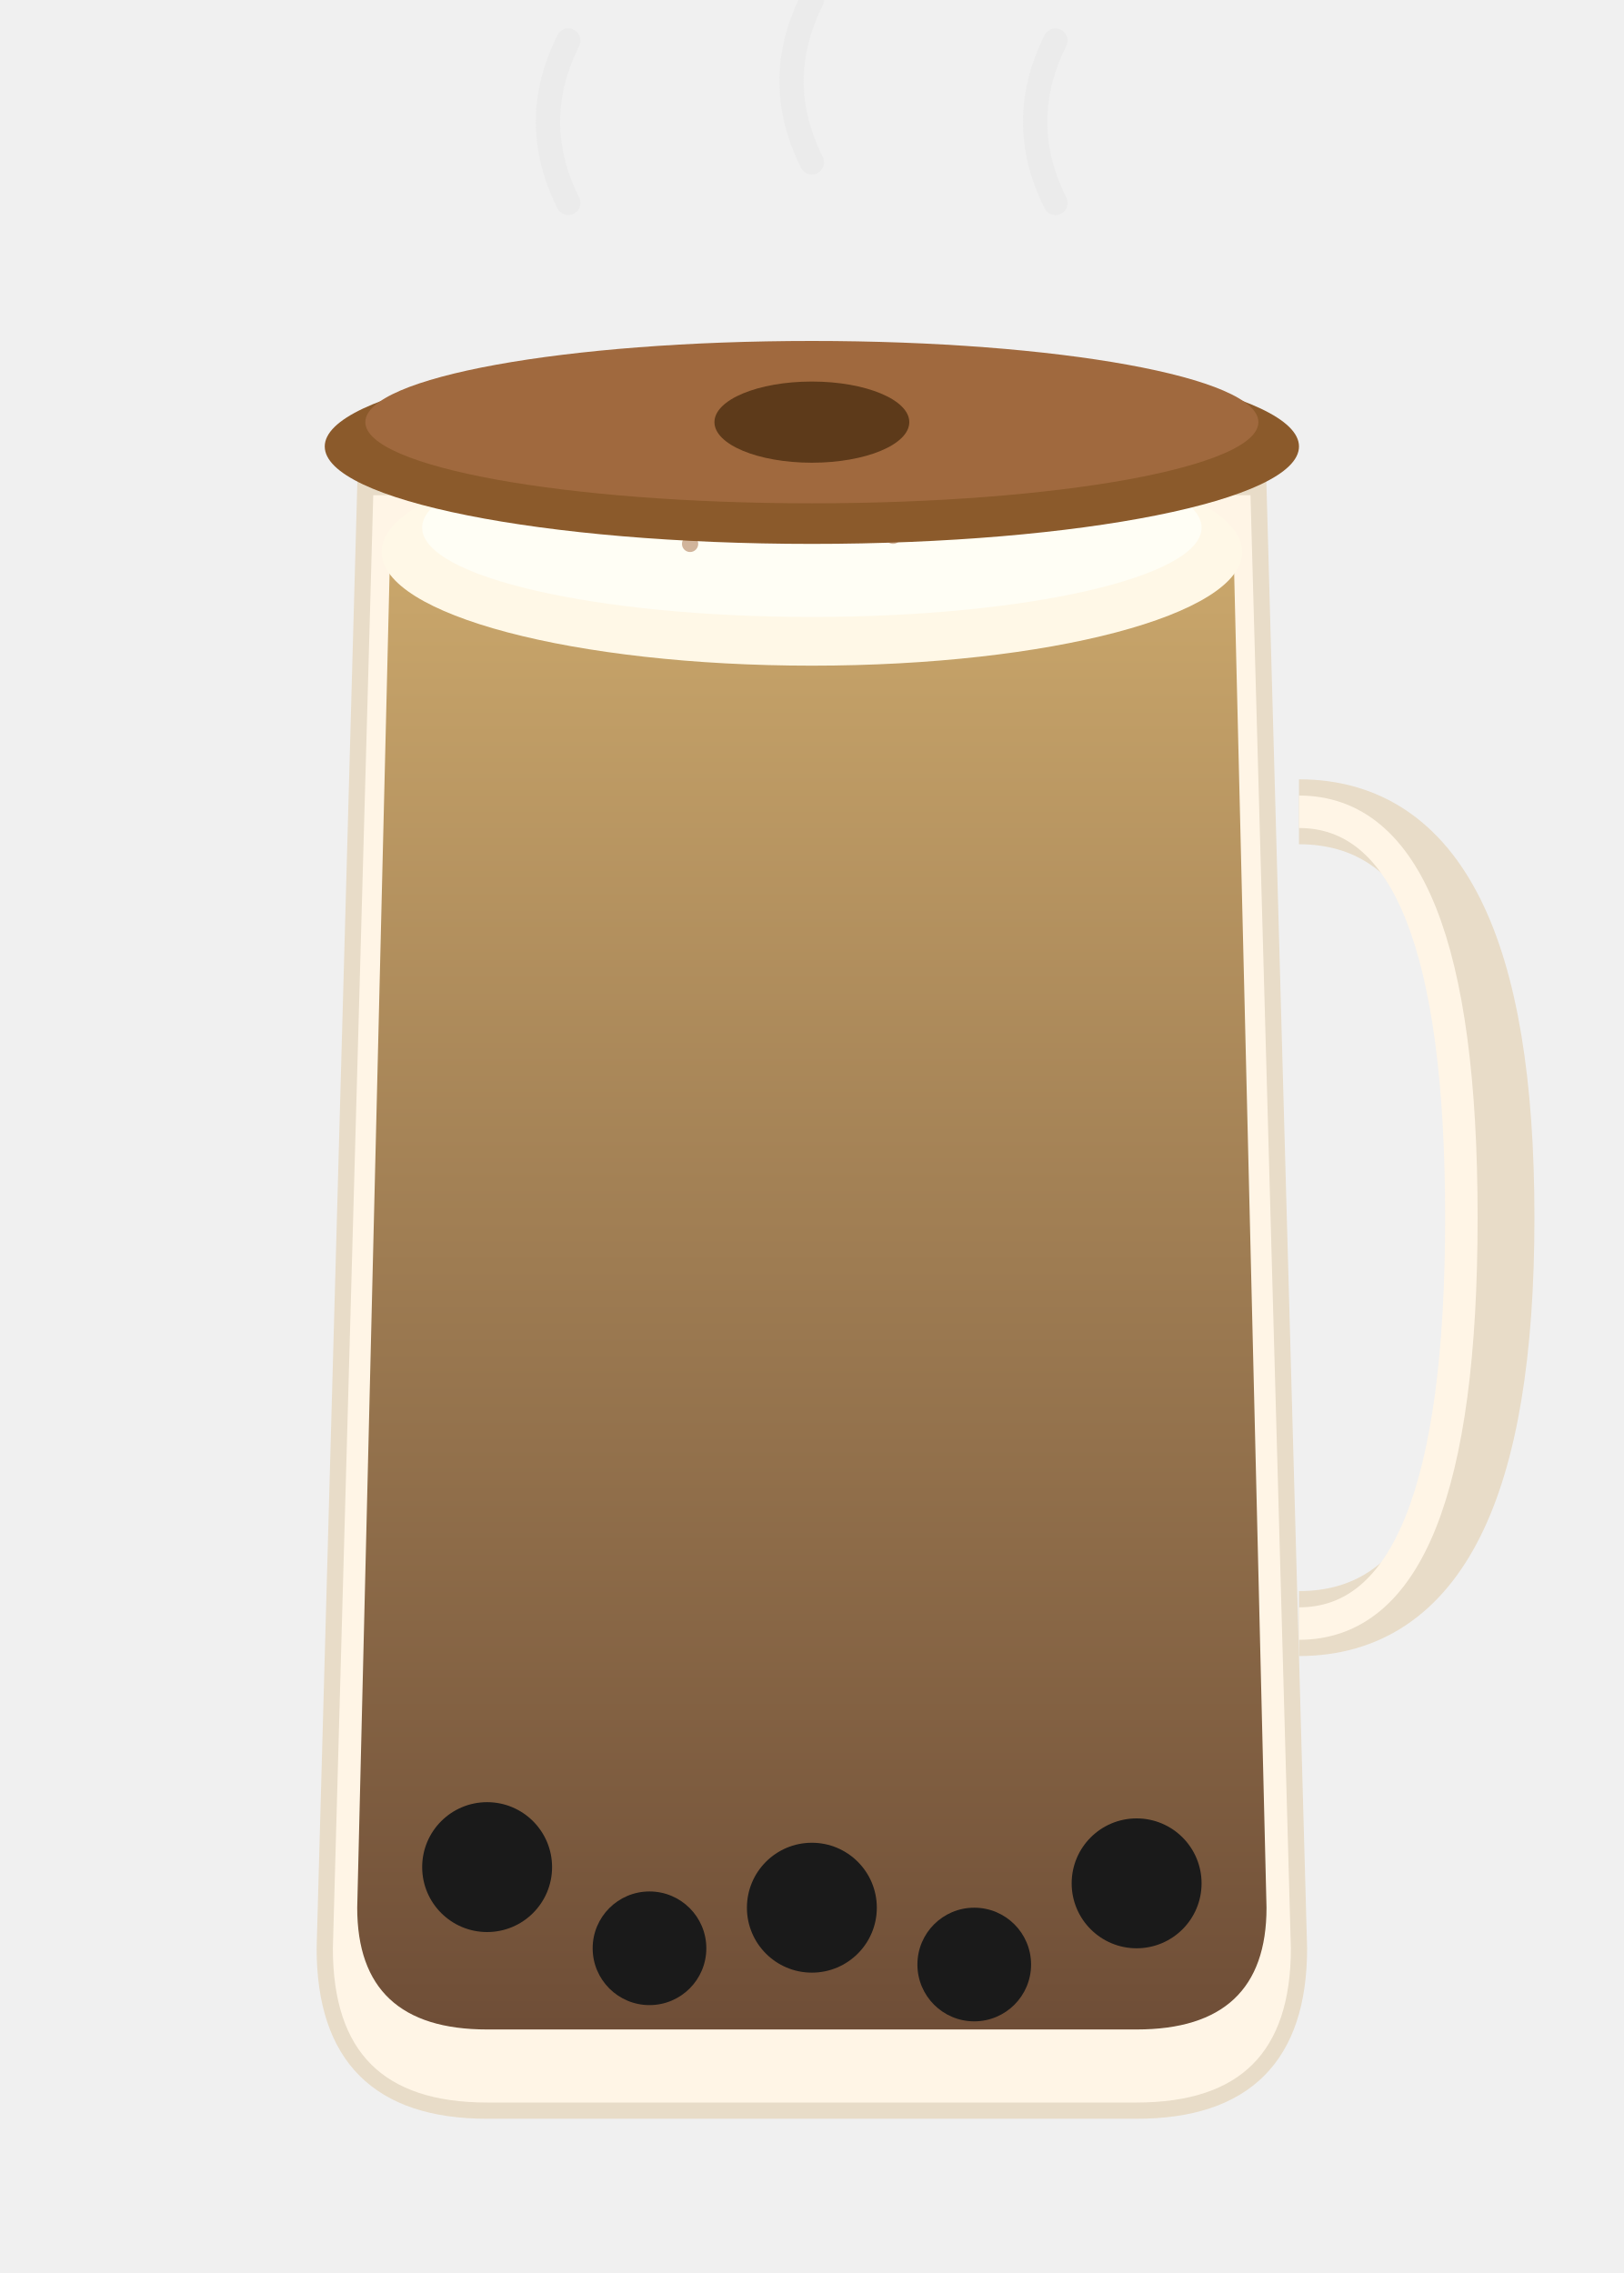
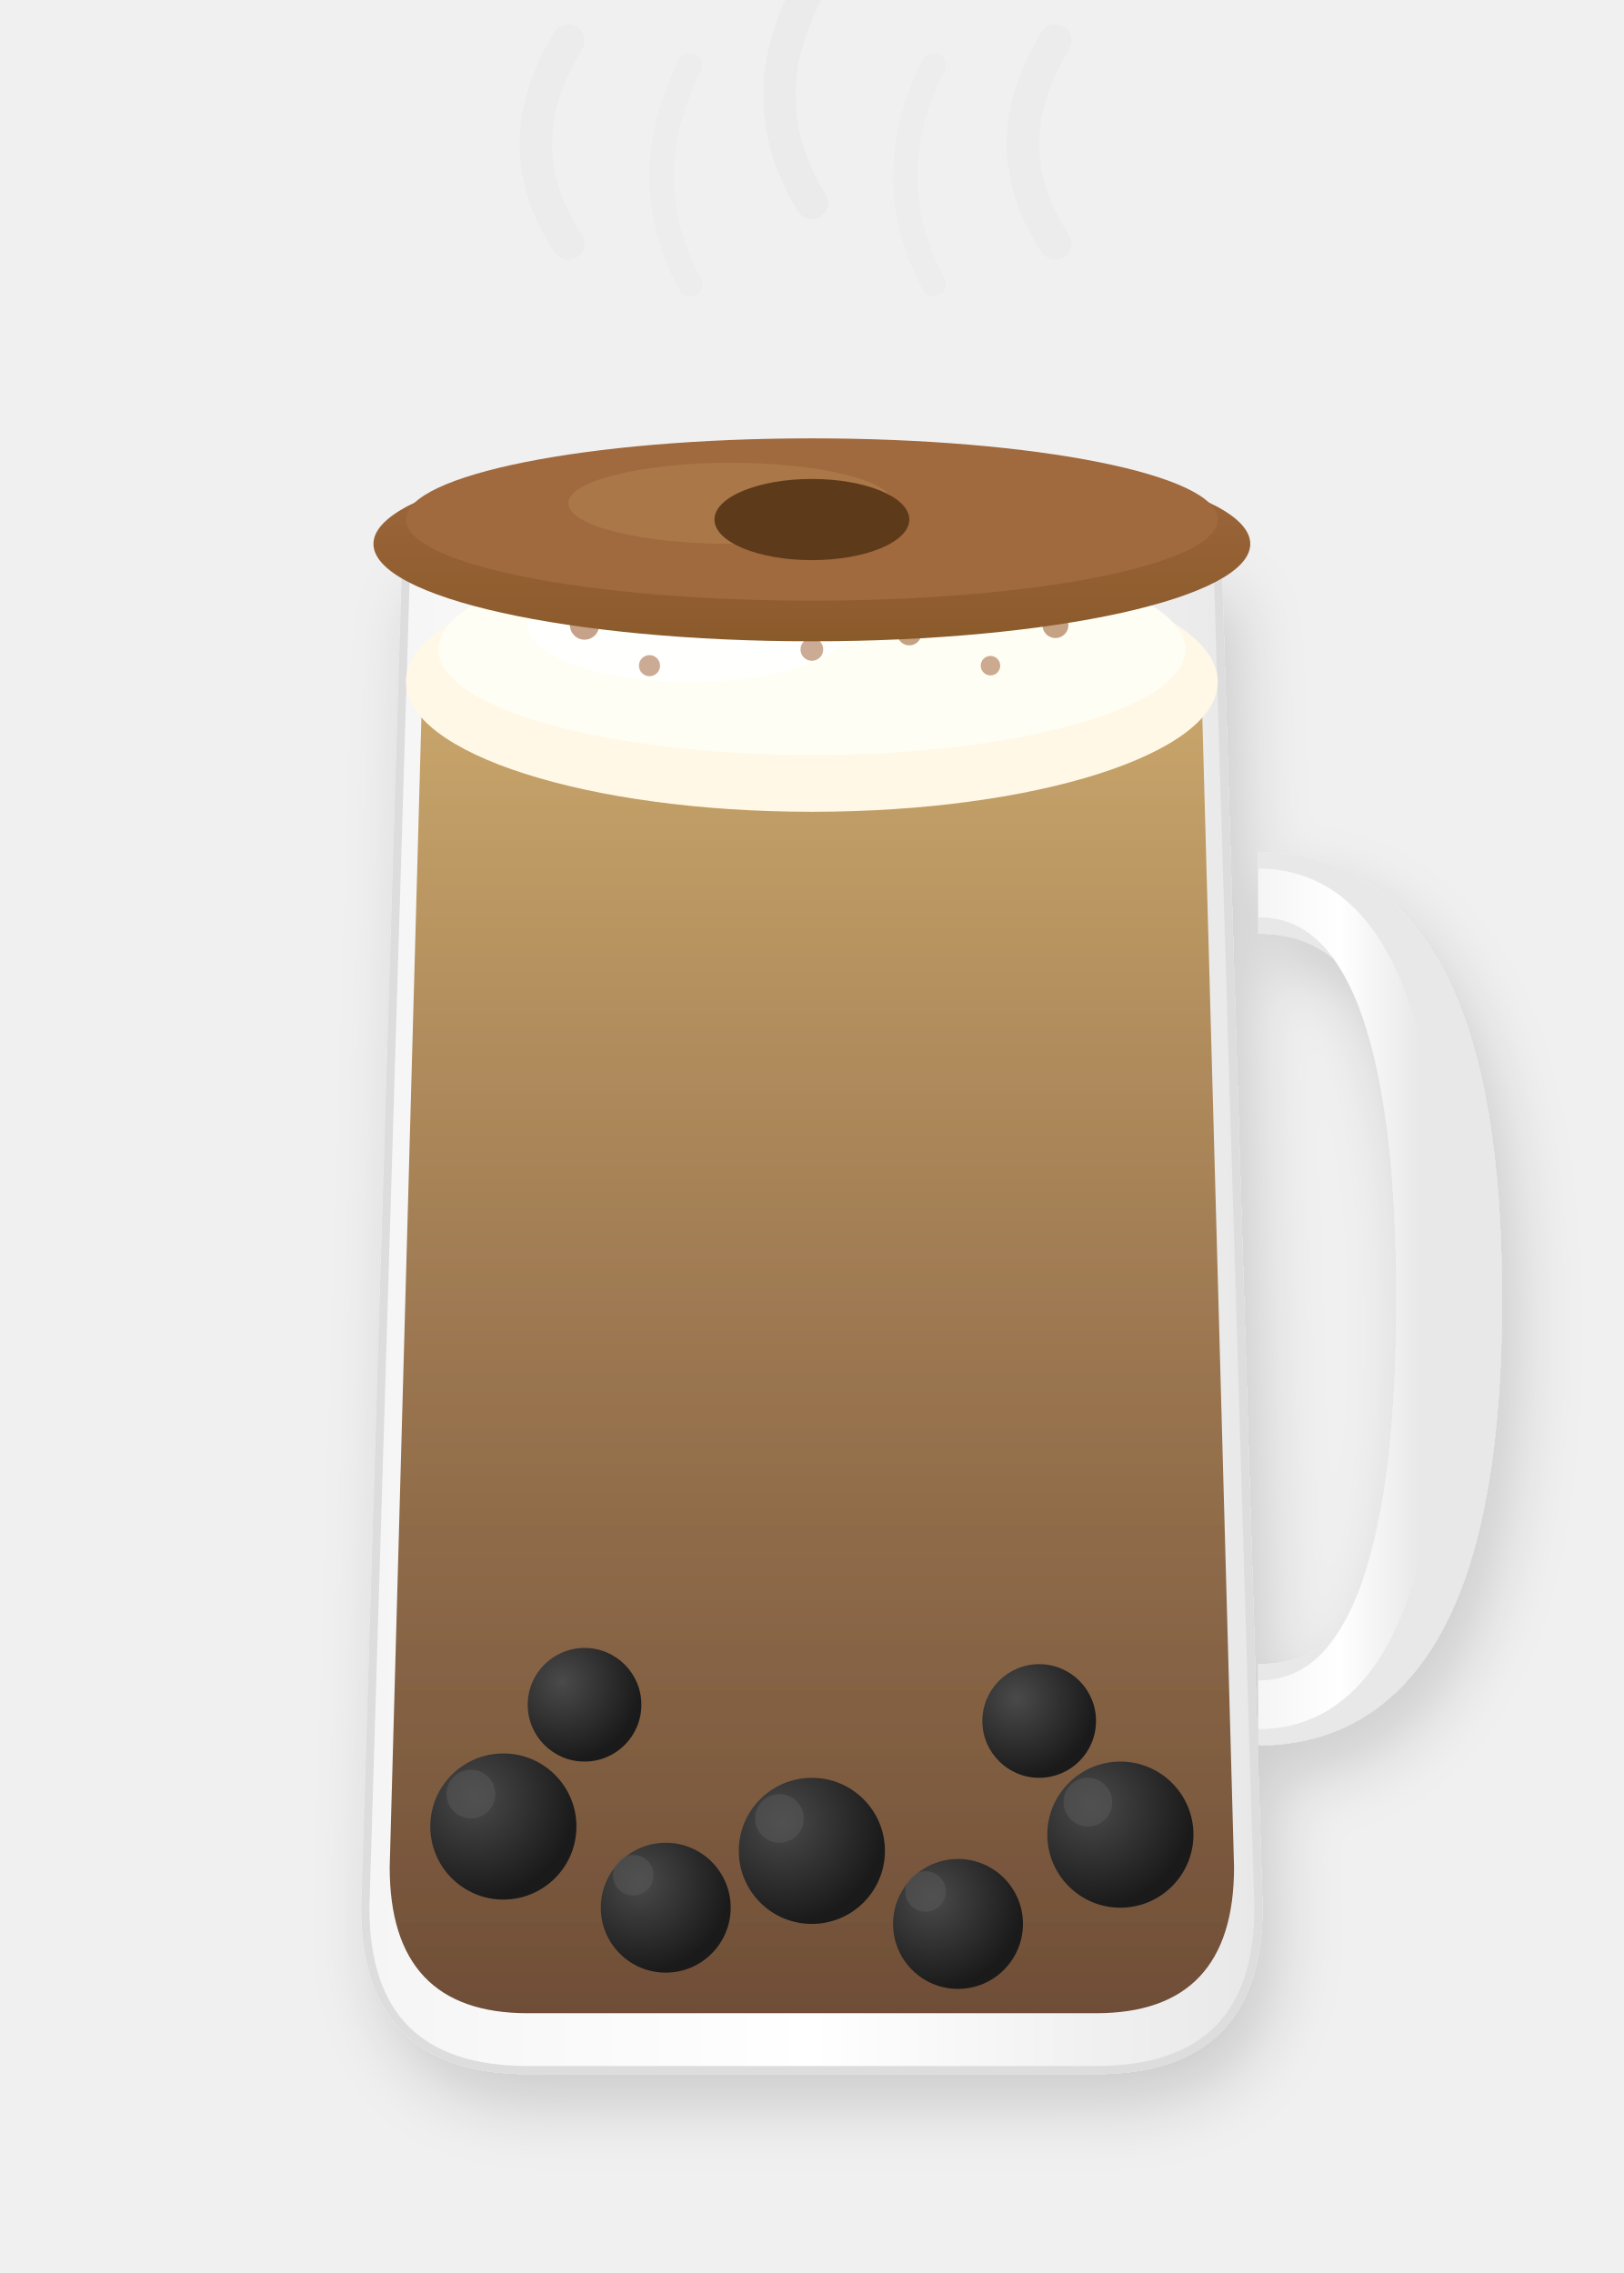
<svg xmlns="http://www.w3.org/2000/svg" viewBox="0 0 200 280">
  <defs>
-     <linearGradient id="cappuccino" x1="0%" y1="0%" x2="0%" y2="100%">
+     <linearGradient id="cupBodyHotCappuccino" x1="0%" y1="0%" x2="100%" y2="0%">
+       <stop offset="0%" style="stop-color:#f5f5f5" />
+       <stop offset="50%" style="stop-color:#ffffff" />
+       <stop offset="100%" style="stop-color:#e8e8e8" />
+     </linearGradient>
+     <linearGradient id="hotCappuccinoDrink" x1="0%" y1="0%" x2="0%" y2="100%">
      <stop offset="0%" style="stop-color:#C9A66B" />
+       <stop offset="50%" style="stop-color:#9B7650" />
      <stop offset="100%" style="stop-color:#6F4E37" />
    </linearGradient>
+     <linearGradient id="hotCappuccinoLid" x1="0%" y1="0%" x2="0%" y2="100%">
+       <stop offset="0%" style="stop-color:#A0693E" />
+       <stop offset="100%" style="stop-color:#8B5A2B" />
+     </linearGradient>
+     <radialGradient id="bobaGlowHotCappuccino" cx="30%" cy="30%" r="70%">
+       <stop offset="0%" style="stop-color:#4a4a4a" />
+       <stop offset="100%" style="stop-color:#1a1a1a" />
+     </radialGradient>
+     <filter id="shadowHotCappuccino" x="-20%" y="-20%" width="140%" height="140%">
+       <feDropShadow dx="2" dy="4" stdDeviation="4" flood-opacity="0.15" />
+     </filter>
  </defs>
-   <path d="M70 25 Q65 15 70 5" stroke="#E8E8E8" stroke-width="3" fill="none" stroke-linecap="round" opacity="0.6" />
-   <path d="M100 20 Q95 10 100 0" stroke="#E8E8E8" stroke-width="3" fill="none" stroke-linecap="round" opacity="0.6" />
-   <path d="M130 25 Q125 15 130 5" stroke="#E8E8E8" stroke-width="3" fill="none" stroke-linecap="round" opacity="0.6" />
-   <path d="M45 60 L40 240 Q40 260 60 260 L140 260 Q160 260 160 240 L155 60 Z" fill="#FFF5E6" stroke="#E8DCC8" stroke-width="2" />
-   <path d="M48 70 L44 235 Q44 250 60 250 L140 250 Q156 250 156 235 L152 70 Z" fill="url(#cappuccino)" />
-   <ellipse cx="100" cy="68" rx="53" ry="14" fill="#FFF8E7" />
-   <ellipse cx="100" cy="65" rx="48" ry="11" fill="#FFFEF5" />
-   <circle cx="75" cy="63" r="1.5" fill="#8B4513" opacity="0.4" />
-   <circle cx="85" cy="67" r="1" fill="#8B4513" opacity="0.4" />
-   <circle cx="95" cy="62" r="1.5" fill="#8B4513" opacity="0.4" />
-   <circle cx="110" cy="66" r="1" fill="#8B4513" opacity="0.4" />
-   <circle cx="120" cy="64" r="1.5" fill="#8B4513" opacity="0.4" />
-   <path d="M160 100 Q185 100 185 150 Q185 200 160 200" stroke="#E8DCC8" stroke-width="8" fill="none" />
-   <path d="M160 100 Q180 100 180 150 Q180 200 160 200" stroke="#FFF5E6" stroke-width="4" fill="none" />
-   <circle cx="60" cy="230" r="8" fill="#1A1A1A" />
-   <circle cx="80" cy="240" r="7" fill="#1A1A1A" />
-   <circle cx="100" cy="235" r="8" fill="#1A1A1A" />
-   <circle cx="120" cy="242" r="7" fill="#1A1A1A" />
-   <circle cx="140" cy="232" r="8" fill="#1A1A1A" />
-   <ellipse cx="100" cy="55" rx="60" ry="12" fill="#8B5A2B" />
-   <ellipse cx="100" cy="52" rx="55" ry="10" fill="#A0693E" />
-   <ellipse cx="100" cy="52" rx="12" ry="5" fill="#5D3A1A" />
+   <path d="M70 30 Q62 18 70 5" stroke="#E8E8E8" stroke-width="4" fill="none" stroke-linecap="round" opacity="0.5" />
+   <path d="M100 25 Q92 12 100 -2" stroke="#E8E8E8" stroke-width="4" fill="none" stroke-linecap="round" opacity="0.55" />
+   <path d="M130 30 Q122 18 130 5" stroke="#E8E8E8" stroke-width="4" fill="none" stroke-linecap="round" opacity="0.5" />
+   <path d="M85 35 Q78 22 85 8" stroke="#E8E8E8" stroke-width="3" fill="none" stroke-linecap="round" opacity="0.4" />
+   <path d="M115 35 Q108 22 115 8" stroke="#E8E8E8" stroke-width="3" fill="none" stroke-linecap="round" opacity="0.4" />
+   <g filter="url(#shadowHotCappuccino)">
+     <path d="M50 70 L45 235 Q45 255 65 255 L135 255 Q155 255 155 235 L150 70 Z" fill="url(#cupBodyHotCappuccino)" stroke="#ddd" stroke-width="1" />
+     <path d="M52 85 L48 230 Q48 248 65 248 L135 248 Q152 248 152 230 L148 85 Z" fill="url(#hotCappuccinoDrink)" />
+     <path d="M155 110 Q180 110 180 160 Q180 210 155 210" stroke="#e8e8e8" stroke-width="10" fill="none" />
+     <path d="M155 110 Q175 110 175 160 Q175 210 155 210" stroke="url(#cupBodyHotCappuccino)" stroke-width="6" fill="none" />
+   </g>
+   <ellipse cx="100" cy="84" rx="50" ry="16" fill="#FFF8E7" />
+   <ellipse cx="100" cy="80" rx="46" ry="13" fill="#FFFEF5" />
+   <ellipse cx="85" cy="77" rx="20" ry="7" fill="#ffffff" opacity="0.9" />
+   <circle cx="72" cy="77" r="1.8" fill="#8B4513" opacity="0.5" />
+   <circle cx="80" cy="82" r="1.3" fill="#8B4513" opacity="0.45" />
+   <circle cx="90" cy="76" r="1.6" fill="#8B4513" opacity="0.5" />
+   <circle cx="100" cy="80" r="1.4" fill="#8B4513" opacity="0.45" />
+   <circle cx="112" cy="78" r="1.5" fill="#8B4513" opacity="0.5" />
+   <circle cx="122" cy="82" r="1.2" fill="#8B4513" opacity="0.45" />
+   <circle cx="130" cy="77" r="1.6" fill="#8B4513" opacity="0.5" />
+   <circle cx="86" cy="70" r="1.2" fill="#8B4513" opacity="0.4" />
+   <circle cx="105" cy="72" r="1.3" fill="#8B4513" opacity="0.4" />
+   <circle cx="118" cy="70" r="1.1" fill="#8B4513" opacity="0.4" />
+   <g>
+     <circle cx="62" cy="225" r="9" fill="url(#bobaGlowHotCappuccino)" />
+     <circle cx="58" cy="221" r="3" fill="#555" opacity="0.6" />
+     <circle cx="82" cy="235" r="8" fill="url(#bobaGlowHotCappuccino)" />
+     <circle cx="78" cy="231" r="2.5" fill="#555" opacity="0.6" />
+     <circle cx="100" cy="228" r="9" fill="url(#bobaGlowHotCappuccino)" />
+     <circle cx="96" cy="224" r="3" fill="#555" opacity="0.6" />
+     <circle cx="118" cy="237" r="8" fill="url(#bobaGlowHotCappuccino)" />
+     <circle cx="114" cy="233" r="2.5" fill="#555" opacity="0.6" />
+     <circle cx="138" cy="226" r="9" fill="url(#bobaGlowHotCappuccino)" />
+     <circle cx="134" cy="222" r="3" fill="#555" opacity="0.6" />
+     <circle cx="72" cy="210" r="7" fill="url(#bobaGlowHotCappuccino)" />
+     <circle cx="128" cy="212" r="7" fill="url(#bobaGlowHotCappuccino)" />
+   </g>
+   <ellipse cx="100" cy="67" rx="54" ry="12" fill="url(#hotCappuccinoLid)" />
+   <ellipse cx="100" cy="64" rx="50" ry="10" fill="#A0693E" />
+   <ellipse cx="90" cy="62" rx="20" ry="5" fill="#B08050" opacity="0.6" />
+   <ellipse cx="100" cy="64" rx="12" ry="5" fill="#5D3A1A" />
</svg>
